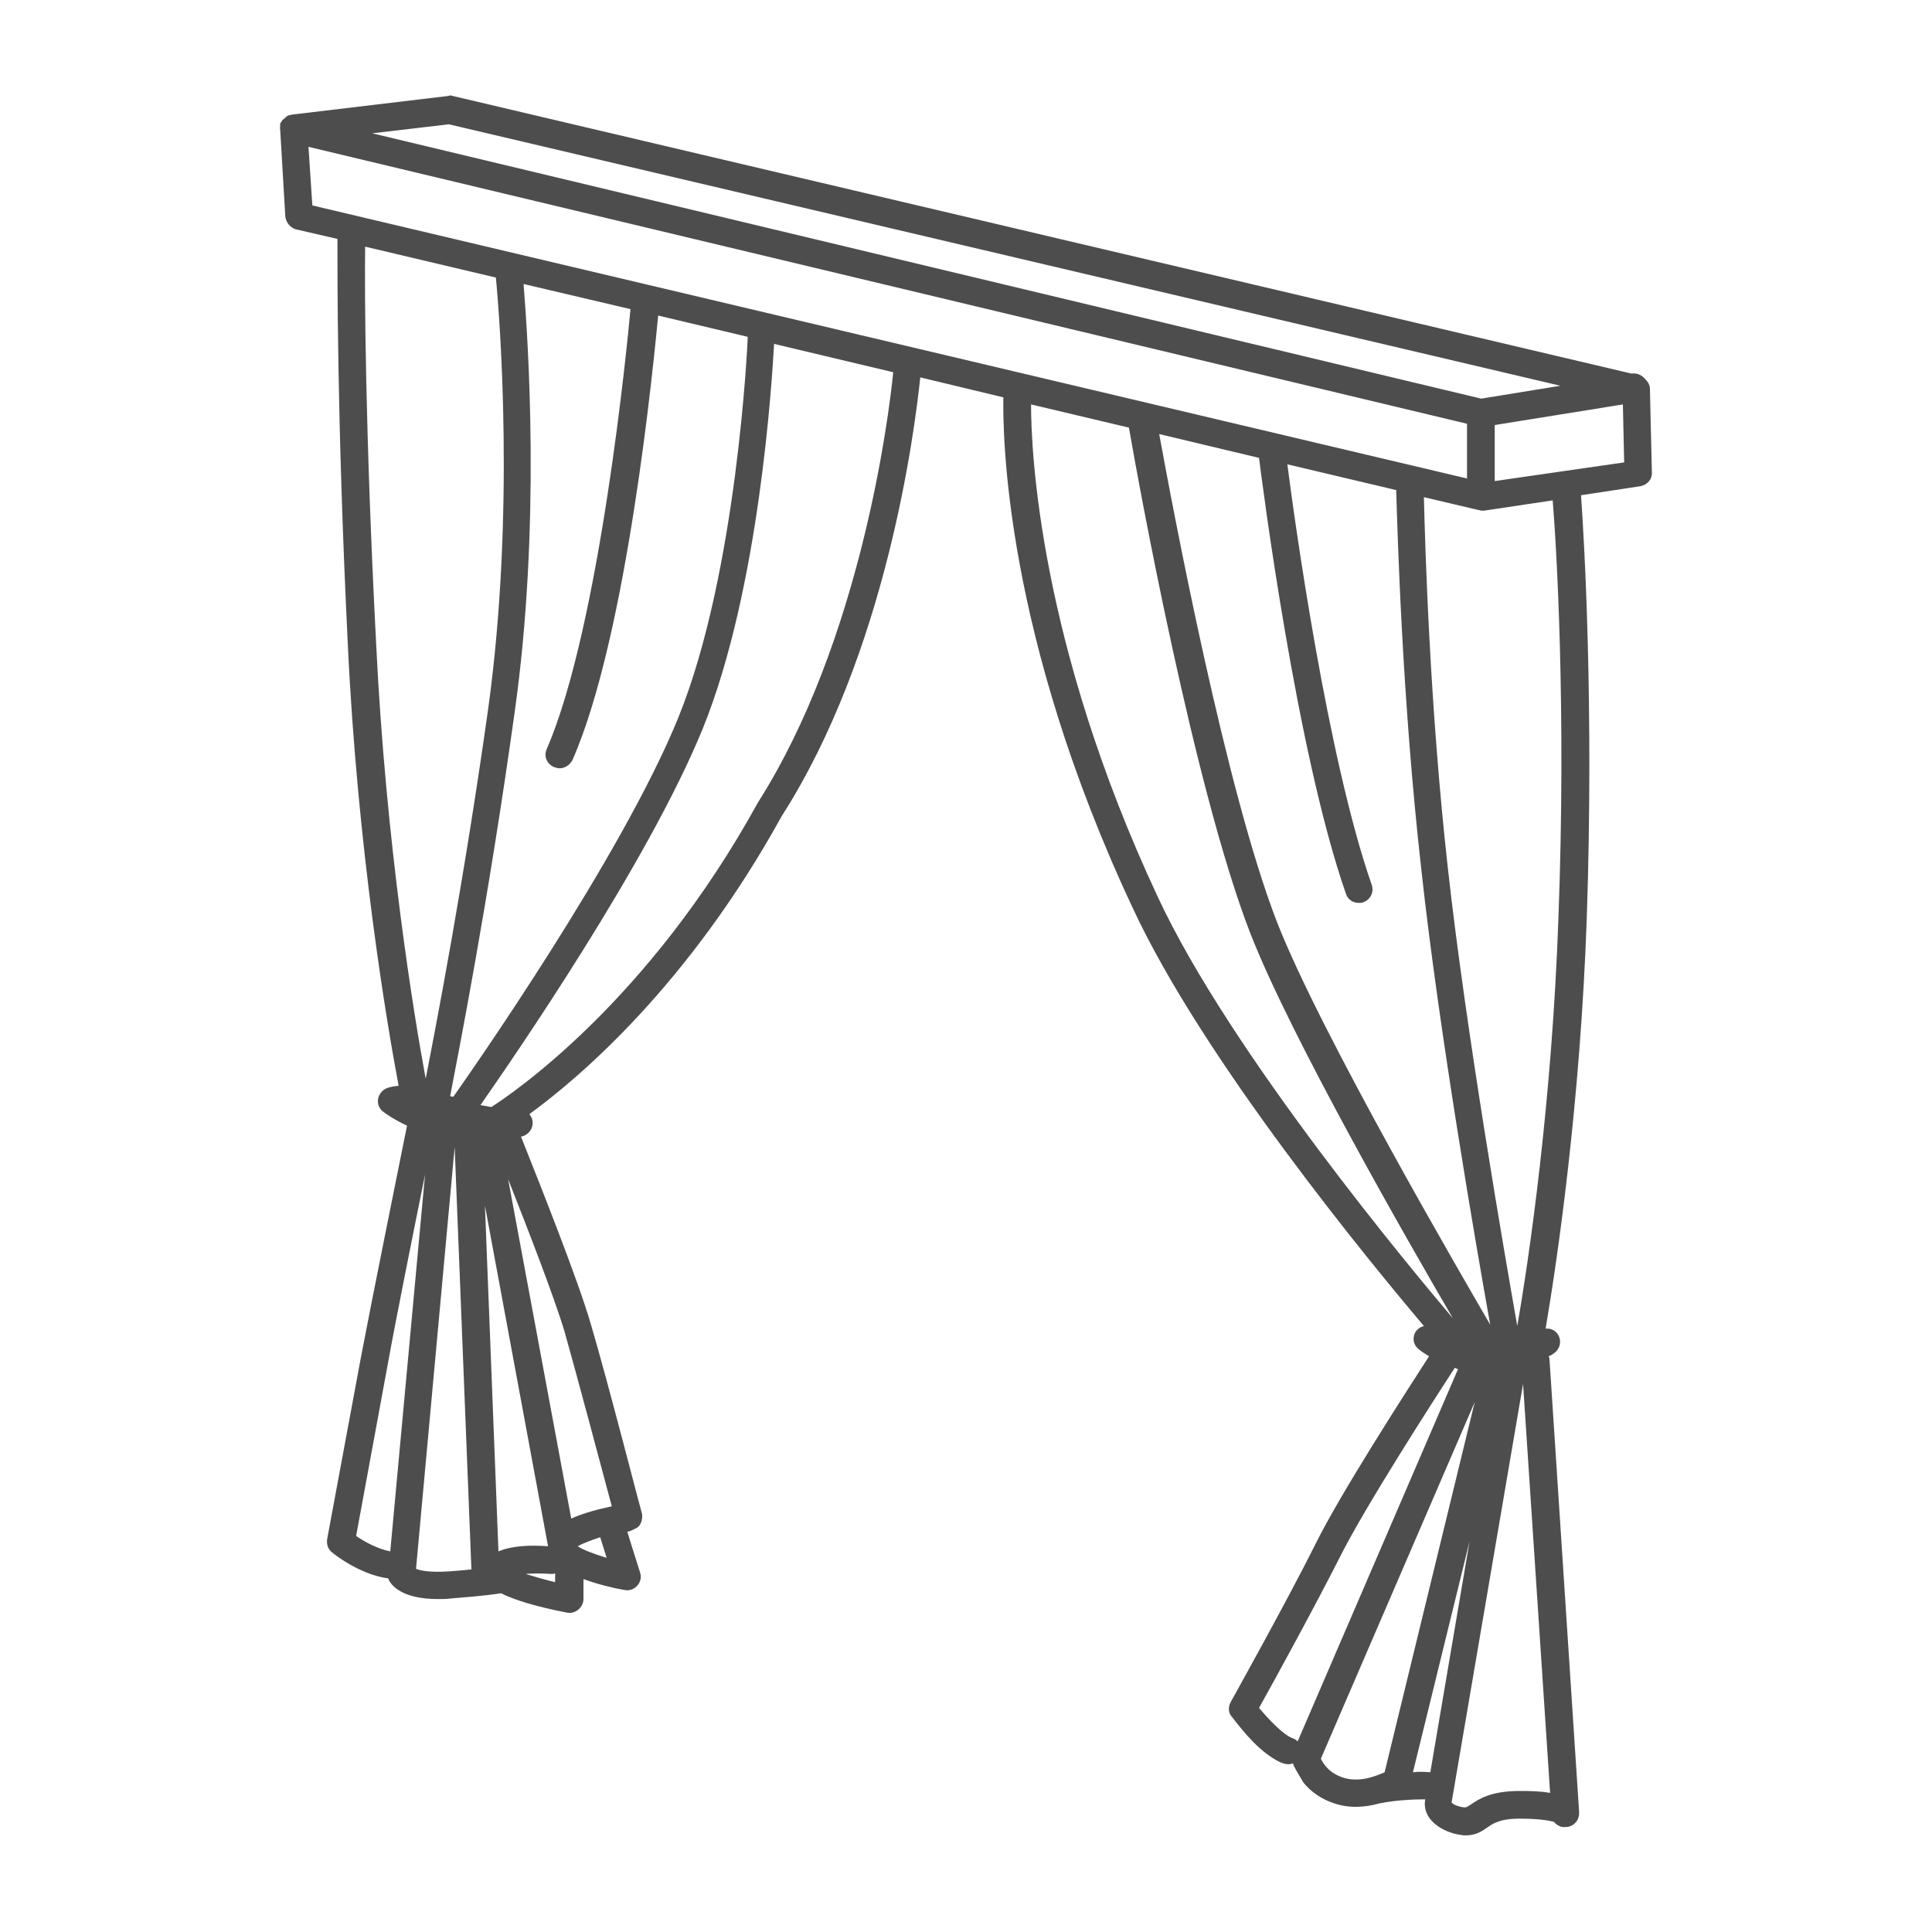
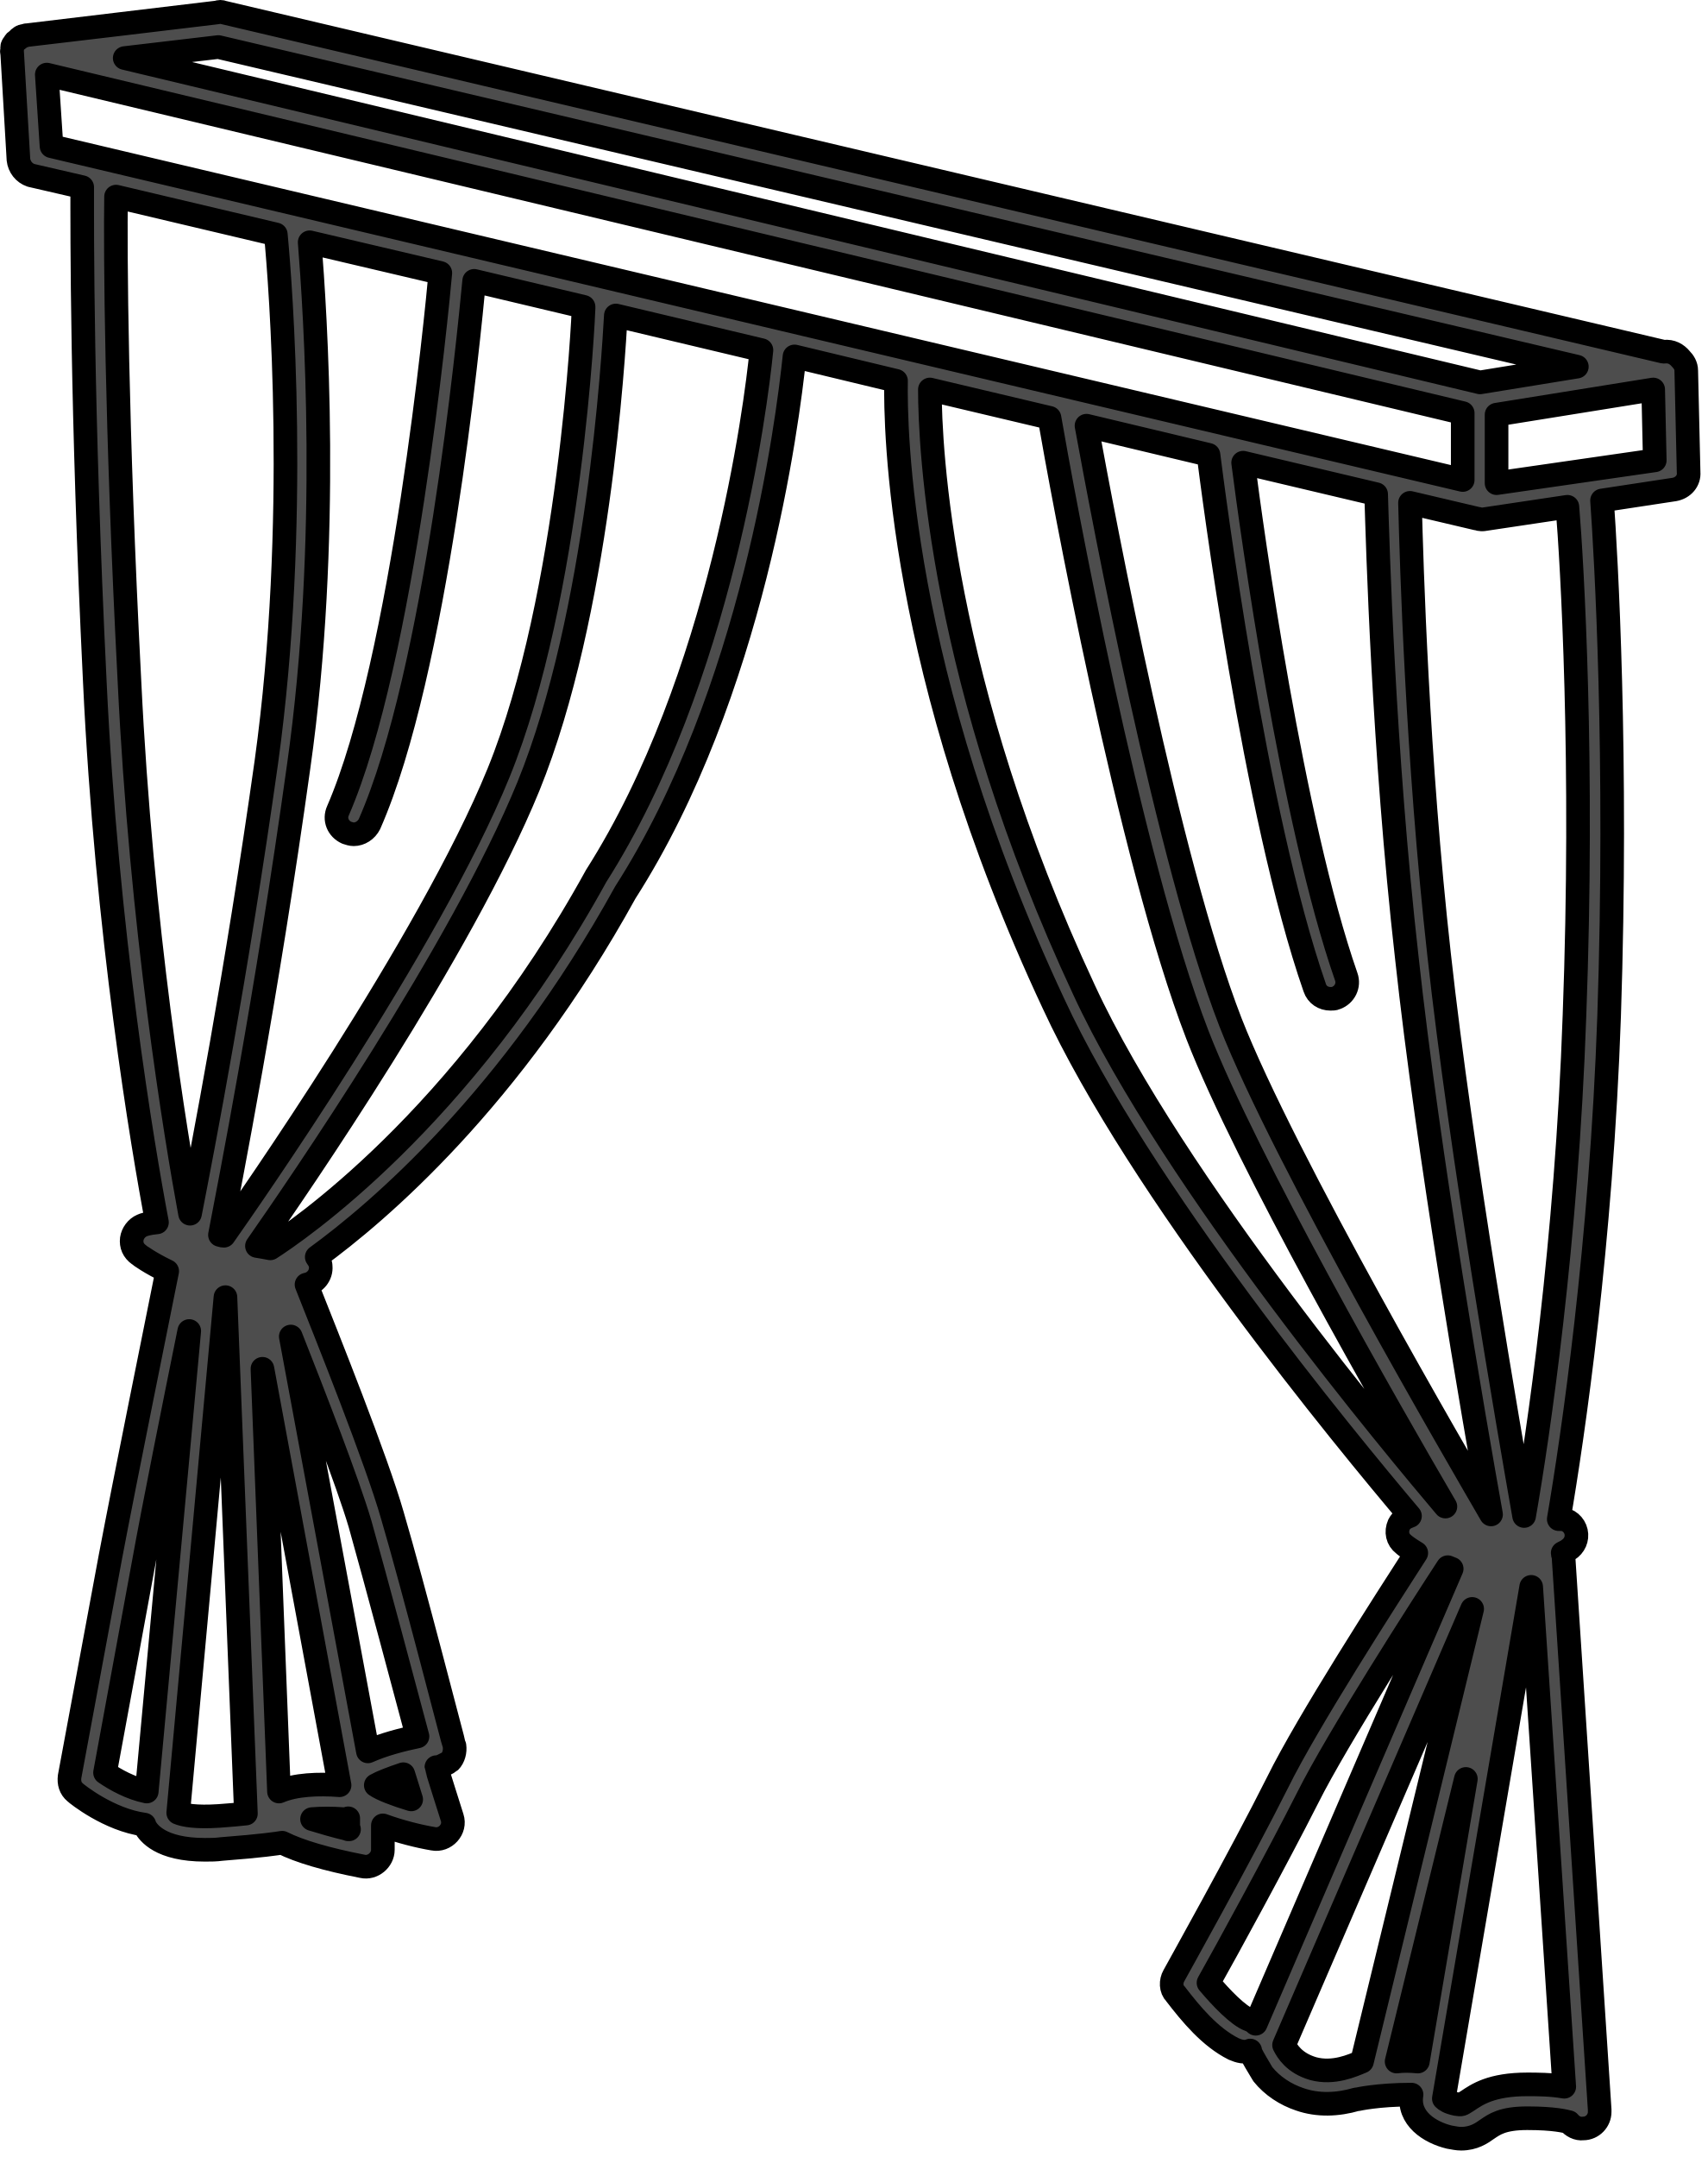
- <svg xmlns="http://www.w3.org/2000/svg" version="1.1" id="Laag_1" x="0px" y="0px" viewBox="0 0 300 300" style="enable-background:new 0 0 300 300;" xml:space="preserve">
-   <style type="text/css">
- 	.st0{fill:#4D4D4D;}
- </style>
-   <path class="st0" d="M256.2,60.4c0-0.6-0.3-1.1-0.7-1.5c-0.5-0.6-1.2-1-2.1-0.9l-0.1,0l-183-43.1c-0.2-0.1-0.5-0.1-0.7,0  c0,0-24.2,2.9-24.3,2.9c-0.1,0-0.2,0.1-0.4,0.1c-0.1,0-0.3,0.1-0.4,0.2c-0.1,0.1-0.2,0.1-0.2,0.2c-0.1,0.1-0.3,0.2-0.4,0.3  c-0.1,0.1-0.1,0.2-0.2,0.3c-0.1,0.1-0.2,0.3-0.2,0.4c0,0,0,0.1,0,0.1c0,0.1,0,0.2,0,0.3c0,0.1-0.1,0.2,0,0.3l0.8,13.6  c0.1,0.9,0.7,1.7,1.6,2l6.5,1.5c0,5.2-0.1,27.9,1.6,62.8c1.5,32,6.1,59.2,7.9,68.7c-1.1,0.1-1.7,0.3-1.9,0.4c-0.7,0.3-1.2,1-1.3,1.7  c-0.1,0.8,0.2,1.5,0.9,2c0.1,0.1,1.5,1.1,3.6,2.1c-1.3,6.5-5.4,26.7-7.2,36.2L50.8,239c-0.1,0.8,0.1,1.5,0.7,2  c0.2,0.2,4.3,3.5,8.8,4.1c0,0.1,0.1,0.2,0.1,0.3c0.4,0.7,1.9,2.9,7.6,2.9c0.7,0,1.4,0,2.1-0.1c5.2-0.4,7.1-0.7,7.7-0.8  c2.2,1.1,5.6,2.1,10.2,3c1.3,0.3,2.6-0.8,2.6-2.1v-3.1c2.2,0.8,4.6,1.4,6.4,1.7c1.5,0.3,2.9-1.2,2.4-2.7c0,0-2-6.3-2-6.4  c0.1,0.2,1.6-0.6,1.7-0.7c0.5-0.5,0.7-1.3,0.6-2c-0.1-0.2-5.3-20.5-7.9-29.3c-2-7-8.2-22.5-10.9-29.3c1.1-0.2,1.9-1.2,1.8-2.3  c0-0.4-0.2-0.8-0.5-1.2c7.7-5.6,24.7-20,39.2-46.3c16.2-25.3,20.6-59.5,21.5-68.1l12.9,3.1c-0.1,5.9,0.2,36.8,20,79.1  c11,23.8,37.1,55.4,45.3,65.1c-0.6,0.2-1.1,0.5-1.4,1.1c-0.4,0.9-0.2,1.9,0.6,2.5c0.1,0.1,0.6,0.5,1.6,1.1  c-3.8,5.9-13.8,21.4-17.6,29.1c-4.6,9.2-13.1,24.4-13.2,24.6c-0.4,0.7-0.4,1.7,0.2,2.3c2,2.6,4.4,5.5,7.4,7c0.7,0.3,1.4,0.5,2.1,0.2  c-0.2,0.1,1.5,2.8,1.6,3c1.2,1.5,2.9,2.6,4.7,3.2c2.3,0.8,4.8,0.7,7.2,0c0,0,0,0,0.1,0c0,0,2.6-0.6,6.9-0.6c-0.5,3,2.3,4.8,4.8,5.4  c0.6,0.1,1,0.2,1.5,0.2c1.6,0,2.6-0.7,3.3-1.2c0.9-0.6,1.9-1.4,5.1-1.4c3.5,0,4.9,0.4,5.3,0.5c0.4,0.5,1.1,0.9,1.8,0.8  c1.2,0,2.1-1,2.1-2.1c0-0.1,0-0.2,0-0.3l-4.6-70.3c0-0.1-0.1-0.2-0.1-0.4c0.4-0.2,0.6-0.3,0.7-0.4c0.8-0.5,1.2-1.4,1-2.3  c-0.2-0.9-1-1.6-1.9-1.6c0,0-0.1,0-0.3,0c1.8-10.5,5.4-35,6.4-63.9c1.1-32.9-0.4-58.5-0.9-65.5l9.2-1.4c1.1-0.2,1.9-1.1,1.8-2.2  L256.2,60.4z M69.7,19.3l172.6,40.6l-12.3,2L57.8,20.7L69.7,19.3z M47.9,22.8l179.9,43v8.5L48.5,31.9L47.9,22.8z M220.7,135  c2.7,24.9,8.6,59,10.7,70.7c-4-6.9-26.3-45.1-33.1-62.5c-8-20.6-16.1-63.8-18.3-75.8l15.5,3.7c0.5,3.9,5.8,45.6,13.5,67.7  c0.3,0.9,1.1,1.4,2,1.4c0.2,0,0.5,0,0.7-0.1c1.1-0.4,1.7-1.6,1.3-2.7c-6.9-19.8-12-56.7-13.1-65.3l16.9,4  C217,82.5,217.7,108.5,220.7,135z M77.4,240.9l-2.1-53.7l9.8,52.9C82.4,239.9,79.5,240,77.4,240.9z M69.9,170.2  C69.9,170.2,69.9,170.2,69.9,170.2c1.2-6.3,5.9-30,10-59.5c4.1-28.9,2.1-57.8,1.4-66.6L97.9,48c-0.4,4.5-4.7,49.2-13,68.3  c-0.5,1.1,0,2.3,1.1,2.8c0.3,0.1,0.6,0.2,0.9,0.2c0.8,0,1.6-0.5,2-1.3c8.5-19.3,12.6-61.7,13.3-69l13.9,3.3c0,0.1,0,0.1,0,0.2  c0,0.4-1.6,36.4-10.8,59c-8.8,21.6-32.3,55.1-34.9,58.8C70.1,170.3,70,170.2,69.9,170.2z M56.7,38.3L77,43.1c0.6,6.3,3,36.6-1.2,67  c-3.8,27-8.1,49.2-9.7,57.4c-1.8-9.7-6.2-36.4-7.7-67.7C56.7,67,56.6,44.9,56.7,38.3z M60.2,211.9c1.3-7.2,4-20.6,5.8-29.5  l-5.4,58.5c-2-0.4-4-1.5-5.3-2.4L60.2,211.9z M69.8,244c-3,0.2-4.5-0.1-5.2-0.4l6-65.5l2.6,65.6c0,0,0,0,0,0  C72.3,243.8,71.2,243.9,69.8,244z M86.3,245.7c-1.7-0.4-3.4-0.9-4.7-1.3c1.2-0.1,2.6-0.1,3.9,0c0.3,0,0.5,0,0.7-0.1V245.7z   M89.7,240.1c0.7-0.4,2-0.9,3.5-1.4l1,3.2C92.2,241.3,90.4,240.6,89.7,240.1z M95,233.9c-1.9,0.4-4.3,1-6.3,1.9l-9.8-52.7  c3,7.6,7.2,18.4,8.8,23.8C89.7,214,93.5,228.3,95,233.9z M117.7,124.6c-17.1,31.1-38.3,45.3-41.4,47.3c-0.5-0.1-1.1-0.2-1.7-0.3  c5.1-7.3,26-37.6,34.5-58.4c8.9-21.9,10.8-54.6,11.1-59.8l18.5,4.4C138,64.9,133.6,99.6,117.7,124.6z M160.1,62.8l15.2,3.6  c1.5,8.7,10.1,55.9,18.8,78.4c6.2,16,24.6,48.1,31.5,59.9c-6-7.1-34.6-41.2-45.9-65.6C161.4,99.9,160.1,70.1,160.1,62.8z   M201.5,270.4c-0.2-0.2-0.5-0.4-0.8-0.5c-1.4-0.5-3.6-2.8-5.2-4.7c2.2-3.9,8.7-15.8,12.6-23.5c3.8-7.6,14.4-24.1,17.8-29.3  c0.2,0.1,0.3,0.1,0.5,0.2L201.5,270.4z M208.8,276.1c-2.4-0.7-3.3-2.2-3.7-3l23.9-55.4l-14,57.5  C213.8,275.7,211.4,276.8,208.8,276.1z M219.4,275.2l8.8-35.9l-6.1,35.9C221,275.1,220.2,275.1,219.4,275.2z M240.7,278.4  c-1.7-0.3-3.5-0.3-4.7-0.3c-4.6,0-6.4,1.3-7.6,2.1c-0.8,0.5-0.7,0.5-1.4,0.4c-1-0.2-1.4-0.5-1.6-0.7l11.1-65L240.7,278.4z   M242,142.3c-1,28.9-4.6,53.3-6.4,63.6c-1.9-10.8-8-45.9-10.8-71.3c-2.8-25.1-3.5-49.6-3.7-57.4l8.5,2c0.2,0,0.3,0.1,0.5,0.1  c0.1,0,0.2,0,0.3,0l10.7-1.6C241.7,84.9,243.2,110.2,242,142.3z M232.1,74.7v-8.7l19.9-3.2l0.2,9L232.1,74.7z" />
+ <svg xmlns="http://www.w3.org/2000/svg" width="100%" height="100%" viewBox="0 0 217 274" version="1.1" xml:space="preserve" style="fill-rule:evenodd;clip-rule:evenodd;stroke-linejoin:round;stroke-miterlimit:2;">
+   <g transform="matrix(1,0,0,1,-41.9556,-13.325)">
+     <path d="M256.2,60.4C256.2,59.8 255.9,59.3 255.5,58.9C255,58.3 254.3,57.9 253.4,58L253.3,58L70.3,14.9C70.1,14.8 69.8,14.8 69.6,14.9C69.6,14.9 45.4,17.8 45.3,17.8C45.2,17.8 45.1,17.9 44.9,17.9C44.8,17.9 44.6,18 44.5,18.1C44.4,18.2 44.3,18.2 44.3,18.3C44.2,18.4 44,18.5 43.9,18.6C43.8,18.7 43.8,18.8 43.7,18.9C43.6,19 43.5,19.2 43.5,19.3L43.5,19.7C43.5,19.8 43.4,19.9 43.5,20L44.3,33.6C44.4,34.5 45,35.3 45.9,35.6L52.4,37.1C52.4,42.3 52.3,65 54,99.9C55.5,131.9 60.1,159.1 61.9,168.6C60.8,168.7 60.2,168.9 60,169C59.3,169.3 58.8,170 58.7,170.7C58.6,171.5 58.9,172.2 59.6,172.7C59.7,172.8 61.1,173.8 63.2,174.8C61.9,181.3 57.8,201.5 56,211L50.8,239C50.7,239.8 50.9,240.5 51.5,241C51.7,241.2 55.8,244.5 60.3,245.1C60.3,245.2 60.4,245.3 60.4,245.4C60.8,246.1 62.3,248.3 68,248.3C68.7,248.3 69.4,248.3 70.1,248.2C75.3,247.8 77.2,247.5 77.8,247.4C80,248.5 83.4,249.5 88,250.4C89.3,250.7 90.6,249.6 90.6,248.3L90.6,245.2C92.8,246 95.2,246.6 97,246.9C98.5,247.2 99.9,245.7 99.4,244.2C99.4,244.2 97.4,237.9 97.4,237.8C97.5,238 99,237.2 99.1,237.1C99.6,236.6 99.8,235.8 99.7,235.1C99.6,234.9 94.4,214.6 91.8,205.8C89.8,198.8 83.6,183.3 80.9,176.5C82,176.3 82.8,175.3 82.7,174.2C82.7,173.8 82.5,173.4 82.2,173C89.9,167.4 106.9,153 121.4,126.7C137.6,101.4 142,67.2 142.9,58.6L155.8,61.7C155.7,67.6 156,98.5 175.8,140.8C186.8,164.6 212.9,196.2 221.1,205.9C220.5,206.1 220,206.4 219.7,207C219.3,207.9 219.5,208.9 220.3,209.5C220.4,209.6 220.9,210 221.9,210.6C218.1,216.5 208.1,232 204.3,239.7C199.7,248.9 191.2,264.1 191.1,264.3C190.7,265 190.7,266 191.3,266.6C193.3,269.2 195.7,272.1 198.7,273.6C199.4,273.9 200.1,274.1 200.8,273.8C200.6,273.9 202.3,276.6 202.4,276.8C203.6,278.3 205.3,279.4 207.1,280C209.4,280.8 211.9,280.7 214.3,280L214.4,280C214.4,280 217,279.4 221.3,279.4C220.8,282.4 223.6,284.2 226.1,284.8C226.7,284.9 227.1,285 227.6,285C229.2,285 230.2,284.3 230.9,283.8C231.8,283.2 232.8,282.4 236,282.4C239.5,282.4 240.9,282.8 241.3,282.9C241.7,283.4 242.4,283.8 243.1,283.7C244.3,283.7 245.2,282.7 245.2,281.6L245.2,281.3L240.6,211C240.6,210.9 240.5,210.8 240.5,210.6C240.9,210.4 241.1,210.3 241.2,210.2C242,209.7 242.4,208.8 242.2,207.9C242,207 241.2,206.3 240.3,206.3L240,206.3C241.8,195.8 245.4,171.3 246.4,142.4C247.5,109.5 246,83.9 245.5,76.9L254.7,75.5C255.8,75.3 256.6,74.4 256.5,73.3L256.2,60.4ZM69.7,19.3L242.3,59.9L230,61.9L57.8,20.7L69.7,19.3ZM47.9,22.8L227.8,65.8L227.8,74.3L48.5,31.9L47.9,22.8ZM220.7,135C223.4,159.9 229.3,194 231.4,205.7C227.4,198.8 205.1,160.6 198.3,143.2C190.3,122.6 182.2,79.4 180,67.4L195.5,71.1C196,75 201.3,116.7 209,138.8C209.3,139.7 210.1,140.2 211,140.2C211.2,140.2 211.5,140.2 211.7,140.1C212.8,139.7 213.4,138.5 213,137.4C206.1,117.6 201,80.7 199.9,72.1L216.8,76.1C217,82.5 217.7,108.5 220.7,135ZM77.4,240.9L75.3,187.2L85.1,240.1C82.4,239.9 79.5,240 77.4,240.9ZM69.9,170.2C71.1,163.9 75.8,140.2 79.9,110.7C84,81.8 82,52.9 81.3,44.1L97.9,48C97.5,52.5 93.2,97.2 84.9,116.3C84.4,117.4 84.9,118.6 86,119.1C86.3,119.2 86.6,119.3 86.9,119.3C87.7,119.3 88.5,118.8 88.9,118C97.4,98.7 101.5,56.3 102.2,49L116.1,52.3L116.1,52.5C116.1,52.9 114.5,88.9 105.3,111.5C96.5,133.1 73,166.6 70.4,170.3C70.1,170.3 70,170.2 69.9,170.2ZM56.7,38.3L77,43.1C77.6,49.4 80,79.7 75.8,110.1C72,137.1 67.7,159.3 66.1,167.5C64.3,157.8 59.9,131.1 58.4,99.8C56.7,67 56.6,44.9 56.7,38.3ZM60.2,211.9C61.5,204.7 64.2,191.3 66,182.4L60.6,240.9C58.6,240.5 56.6,239.4 55.3,238.5L60.2,211.9ZM69.8,244C66.8,244.2 65.3,243.9 64.6,243.6L70.6,178.1L73.2,243.7C72.3,243.8 71.2,243.9 69.8,244ZM86.3,245.7C84.6,245.3 82.9,244.8 81.6,244.4C82.8,244.3 84.2,244.3 85.5,244.4C85.8,244.4 86,244.4 86.2,244.3L86.2,245.7L86.3,245.7ZM89.7,240.1C90.4,239.7 91.7,239.2 93.2,238.7L94.2,241.9C92.2,241.3 90.4,240.6 89.7,240.1ZM95,233.9C93.1,234.3 90.7,234.9 88.7,235.8L78.9,183.1C81.9,190.7 86.1,201.5 87.7,206.9C89.7,214 93.5,228.3 95,233.9ZM117.7,124.6C100.6,155.7 79.4,169.9 76.3,171.9C75.8,171.8 75.2,171.7 74.6,171.6C79.7,164.3 100.6,134 109.1,113.2C118,91.3 119.9,58.6 120.2,53.4L138.7,57.8C138,64.9 133.6,99.6 117.7,124.6ZM160.1,62.8L175.3,66.4C176.8,75.1 185.4,122.3 194.1,144.8C200.3,160.8 218.7,192.9 225.6,204.7C219.6,197.6 191,163.5 179.7,139.1C161.4,99.9 160.1,70.1 160.1,62.8ZM201.5,270.4C201.3,270.2 201,270 200.7,269.9C199.3,269.4 197.1,267.1 195.5,265.2C197.7,261.3 204.2,249.4 208.1,241.7C211.9,234.1 222.5,217.6 225.9,212.4C226.1,212.5 226.2,212.5 226.4,212.6L201.5,270.4ZM208.8,276.1C206.4,275.4 205.5,273.9 205.1,273.1L229,217.7L215,275.2C213.8,275.7 211.4,276.8 208.8,276.1ZM219.4,275.2L228.2,239.3L222.1,275.2C221,275.1 220.2,275.1 219.4,275.2ZM240.7,278.4C239,278.1 237.2,278.1 236,278.1C231.4,278.1 229.6,279.4 228.4,280.2C227.6,280.7 227.7,280.7 227,280.6C226,280.4 225.6,280.1 225.4,279.9L236.5,214.9L240.7,278.4ZM242,142.3C241,171.2 237.4,195.6 235.6,205.9C233.7,195.1 227.6,160 224.8,134.6C222,109.5 221.3,85 221.1,77.2L229.6,79.2C229.8,79.2 229.9,79.3 230.1,79.3L230.4,79.3L241.1,77.7C241.7,84.9 243.2,110.2 242,142.3ZM232.1,74.7L232.1,66L252,62.8L252.2,71.8L232.1,74.7Z" style="fill:rgb(77,77,77);fill-rule:nonzero;stroke:black;stroke-width:3px;" />
+   </g>
</svg>
